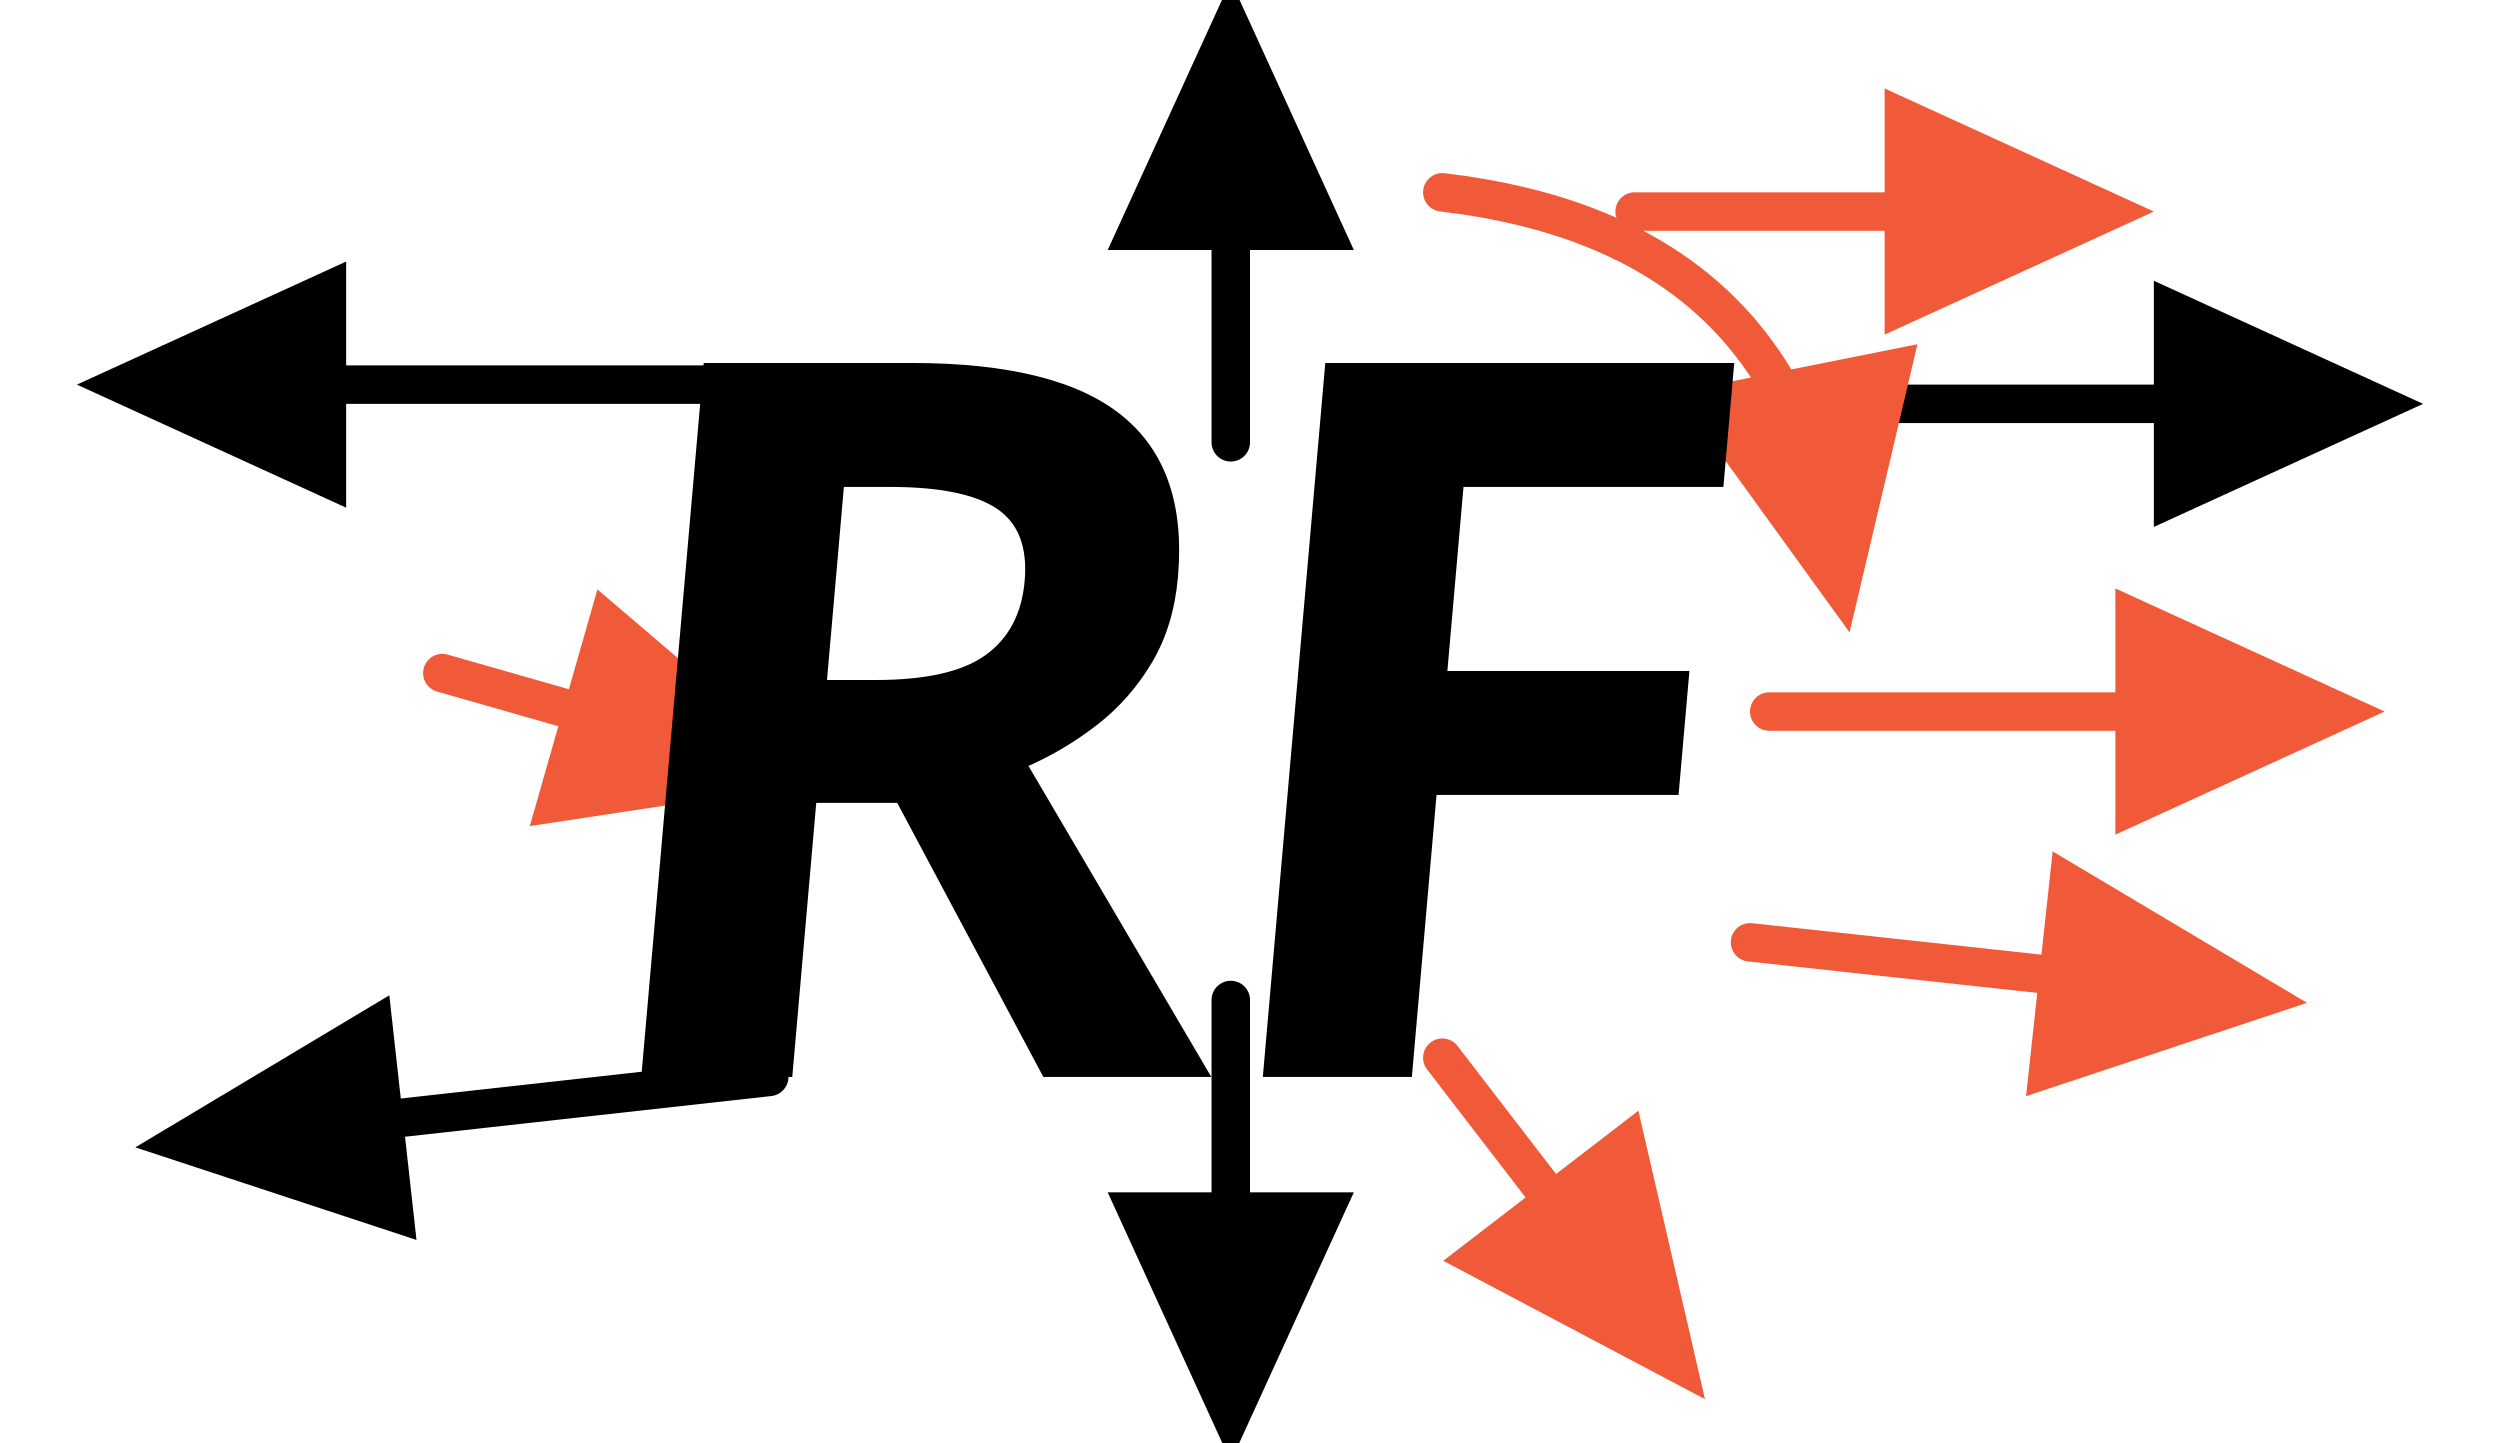
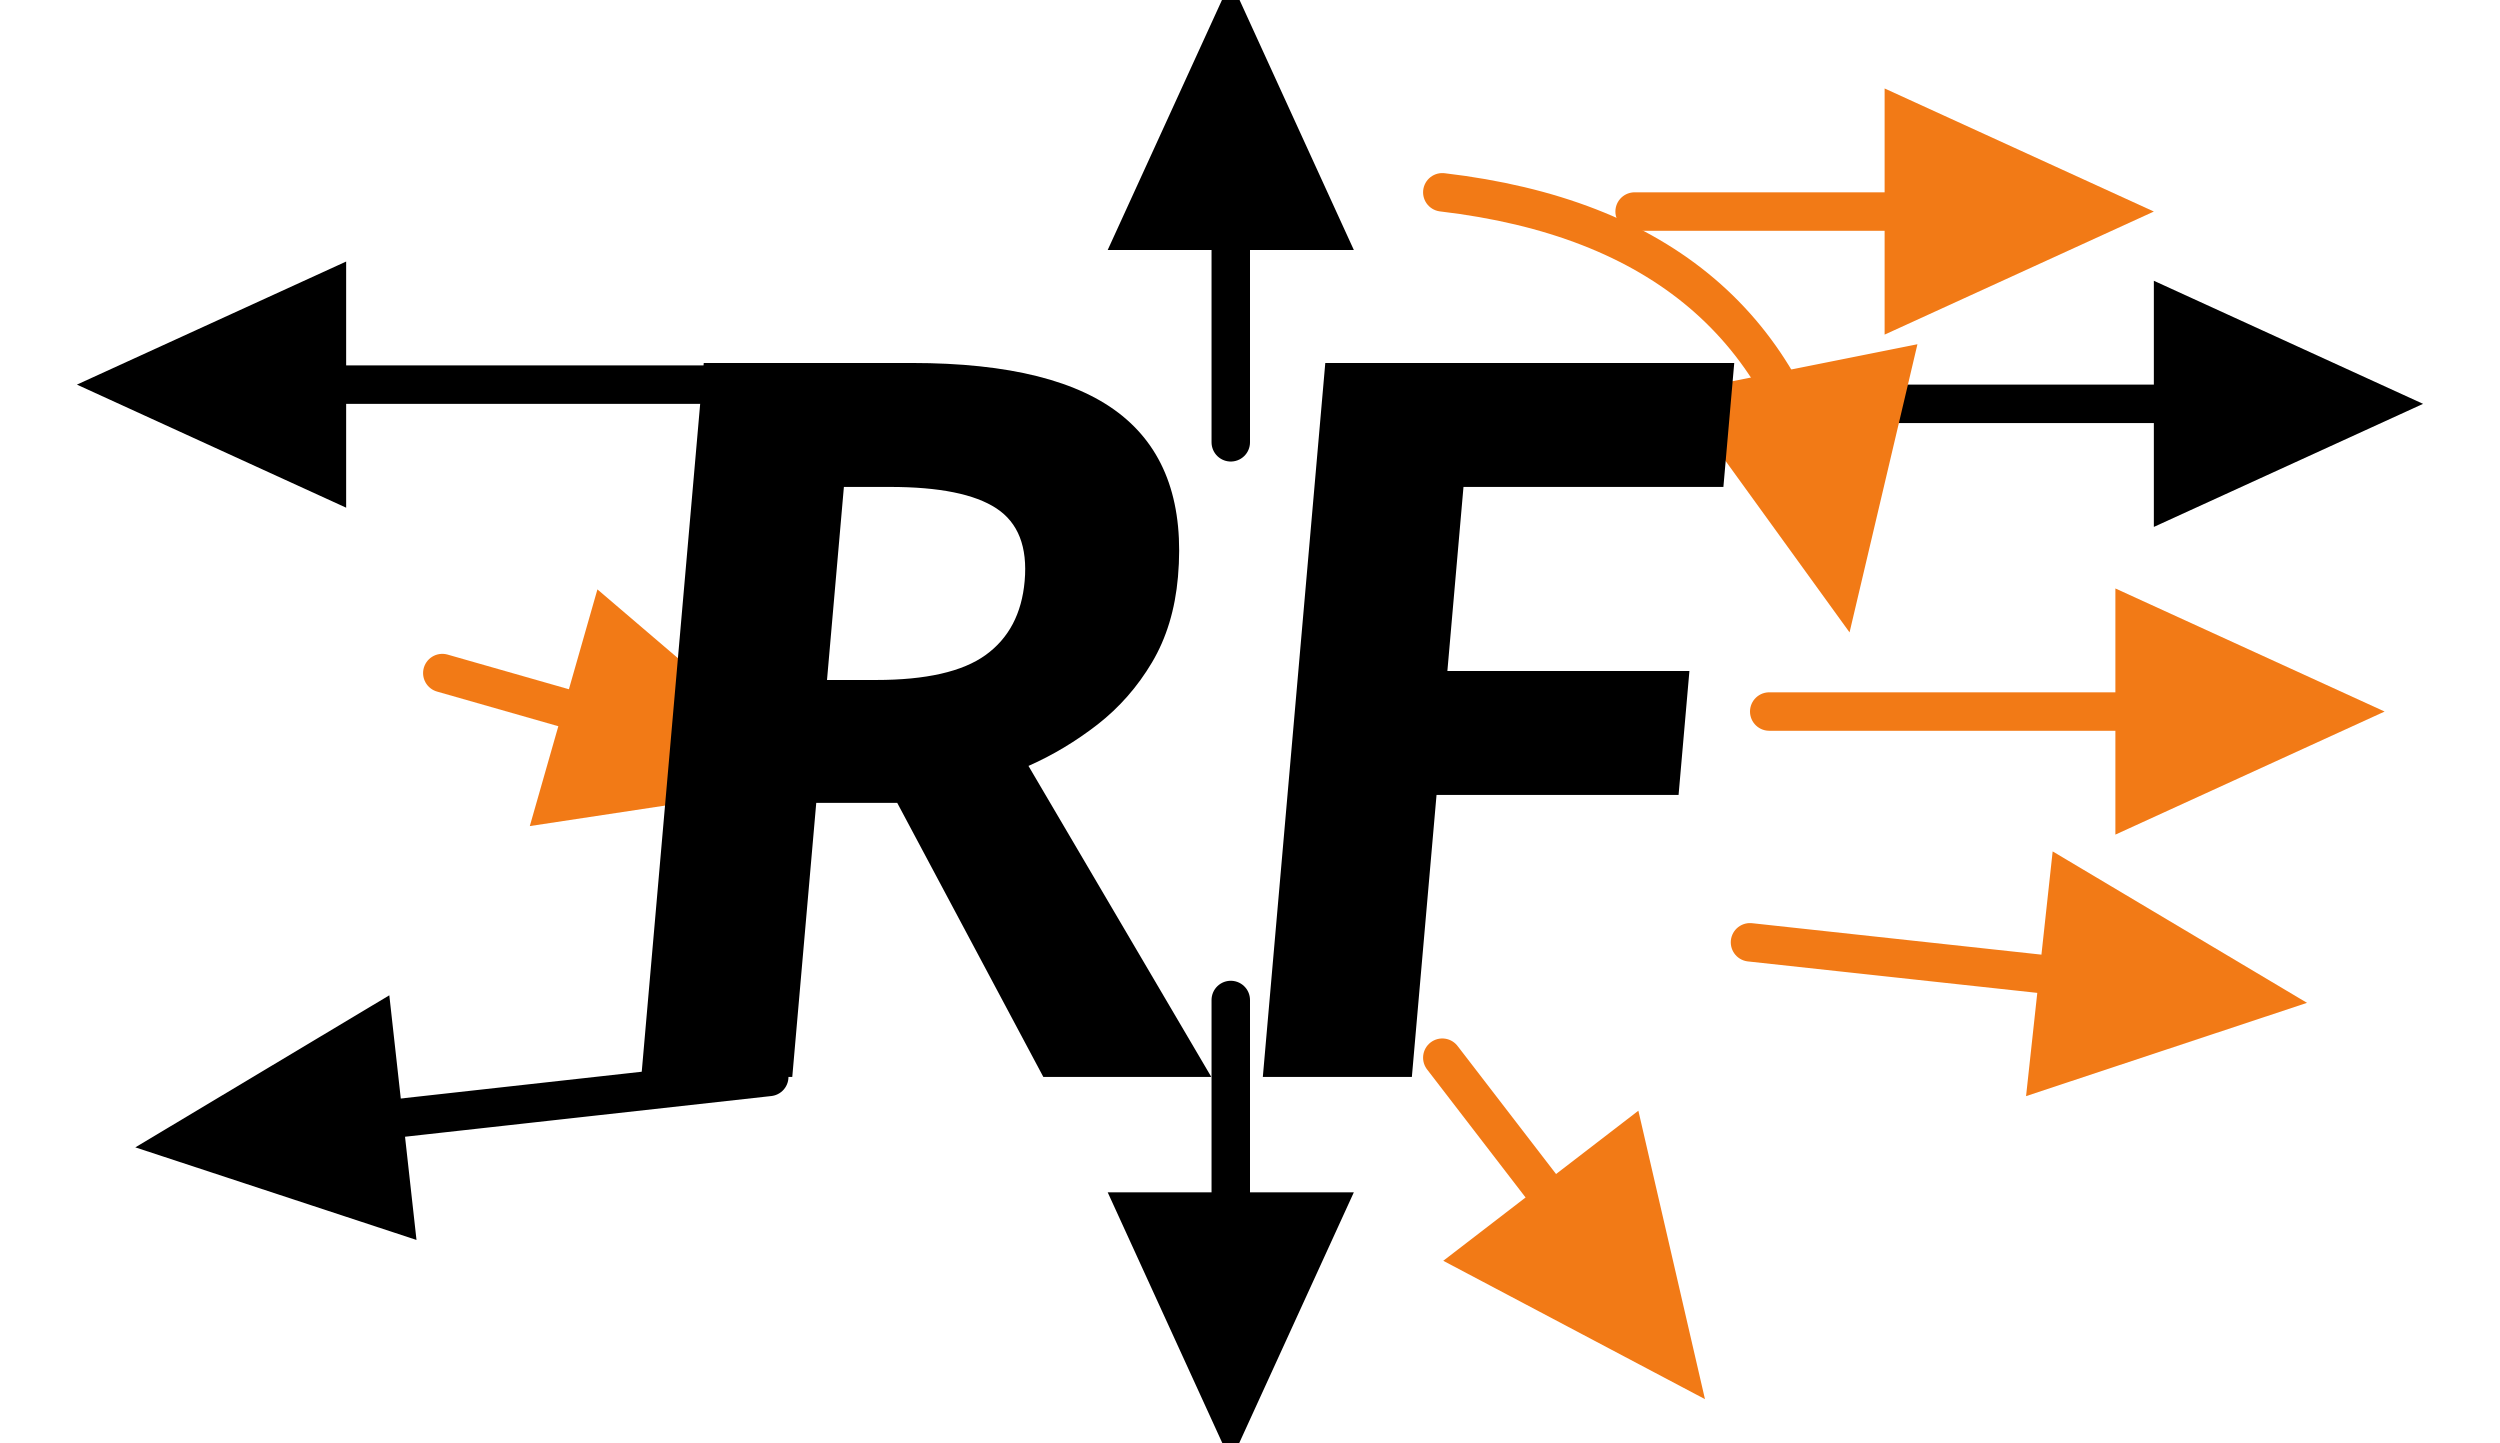
<svg xmlns="http://www.w3.org/2000/svg" viewBox="0 0 260 150" role="img" aria-label="Logo RF — Raúl Ferrer">
  <defs>
    <marker id="ah" markerWidth="7" markerHeight="7" refX="4" refY="3.2" orient="auto">
      <path d="M0,0 L7,3.2 L0,6.4 Z" fill="currentColor" />
    </marker>
    <marker id="ahc" markerWidth="7" markerHeight="7" refX="4" refY="3.2" orient="auto">
-       <path d="M0,0 L7,3.2 L0,6.4 Z" fill="#f15a38" />
+       <path d="M0,0 L7,3.2 L0,6.4 Z" fill="#f27a16" />
    </marker>
  </defs>
  <g stroke="currentColor" stroke-width="4" fill="none" stroke-linecap="round">
    <line x1="128" y1="46" x2="128" y2="10" marker-end="url(#ah)" />
    <line x1="128" y1="104" x2="128" y2="140" marker-end="url(#ah)" />
    <line x1="78" y1="40" x2="20" y2="40" marker-end="url(#ah)" />
    <line x1="80" y1="112" x2="26" y2="118" marker-end="url(#ah)" />
    <line x1="182" y1="42" x2="240" y2="42" marker-end="url(#ah)" />
  </g>
-   <g stroke="#f15a38" stroke-width="4" fill="none" stroke-linecap="round">
+   <g stroke="#f27a16" stroke-width="4" fill="none" stroke-linecap="round">
    <line x1="170" y1="22" x2="212" y2="22" marker-end="url(#ahc)" />
    <line x1="184" y1="74" x2="236" y2="74" marker-end="url(#ahc)" />
    <line x1="182" y1="98" x2="228" y2="103" marker-end="url(#ahc)" />
    <line x1="46" y1="70" x2="74" y2="78" marker-end="url(#ahc)" />
    <line x1="150" y1="110" x2="170" y2="136" marker-end="url(#ahc)" />
    <path d="M150 20 q34 4 40 34" marker-end="url(#ahc)" />
  </g>
  <text x="128" y="112" text-anchor="middle" font-family="'Arial Black','Futura',system-ui,sans-serif" font-weight="900" font-size="104" fill="currentColor" letter-spacing="-4" transform="skewX(-5)" transform-origin="128 80">RF</text>
</svg>
